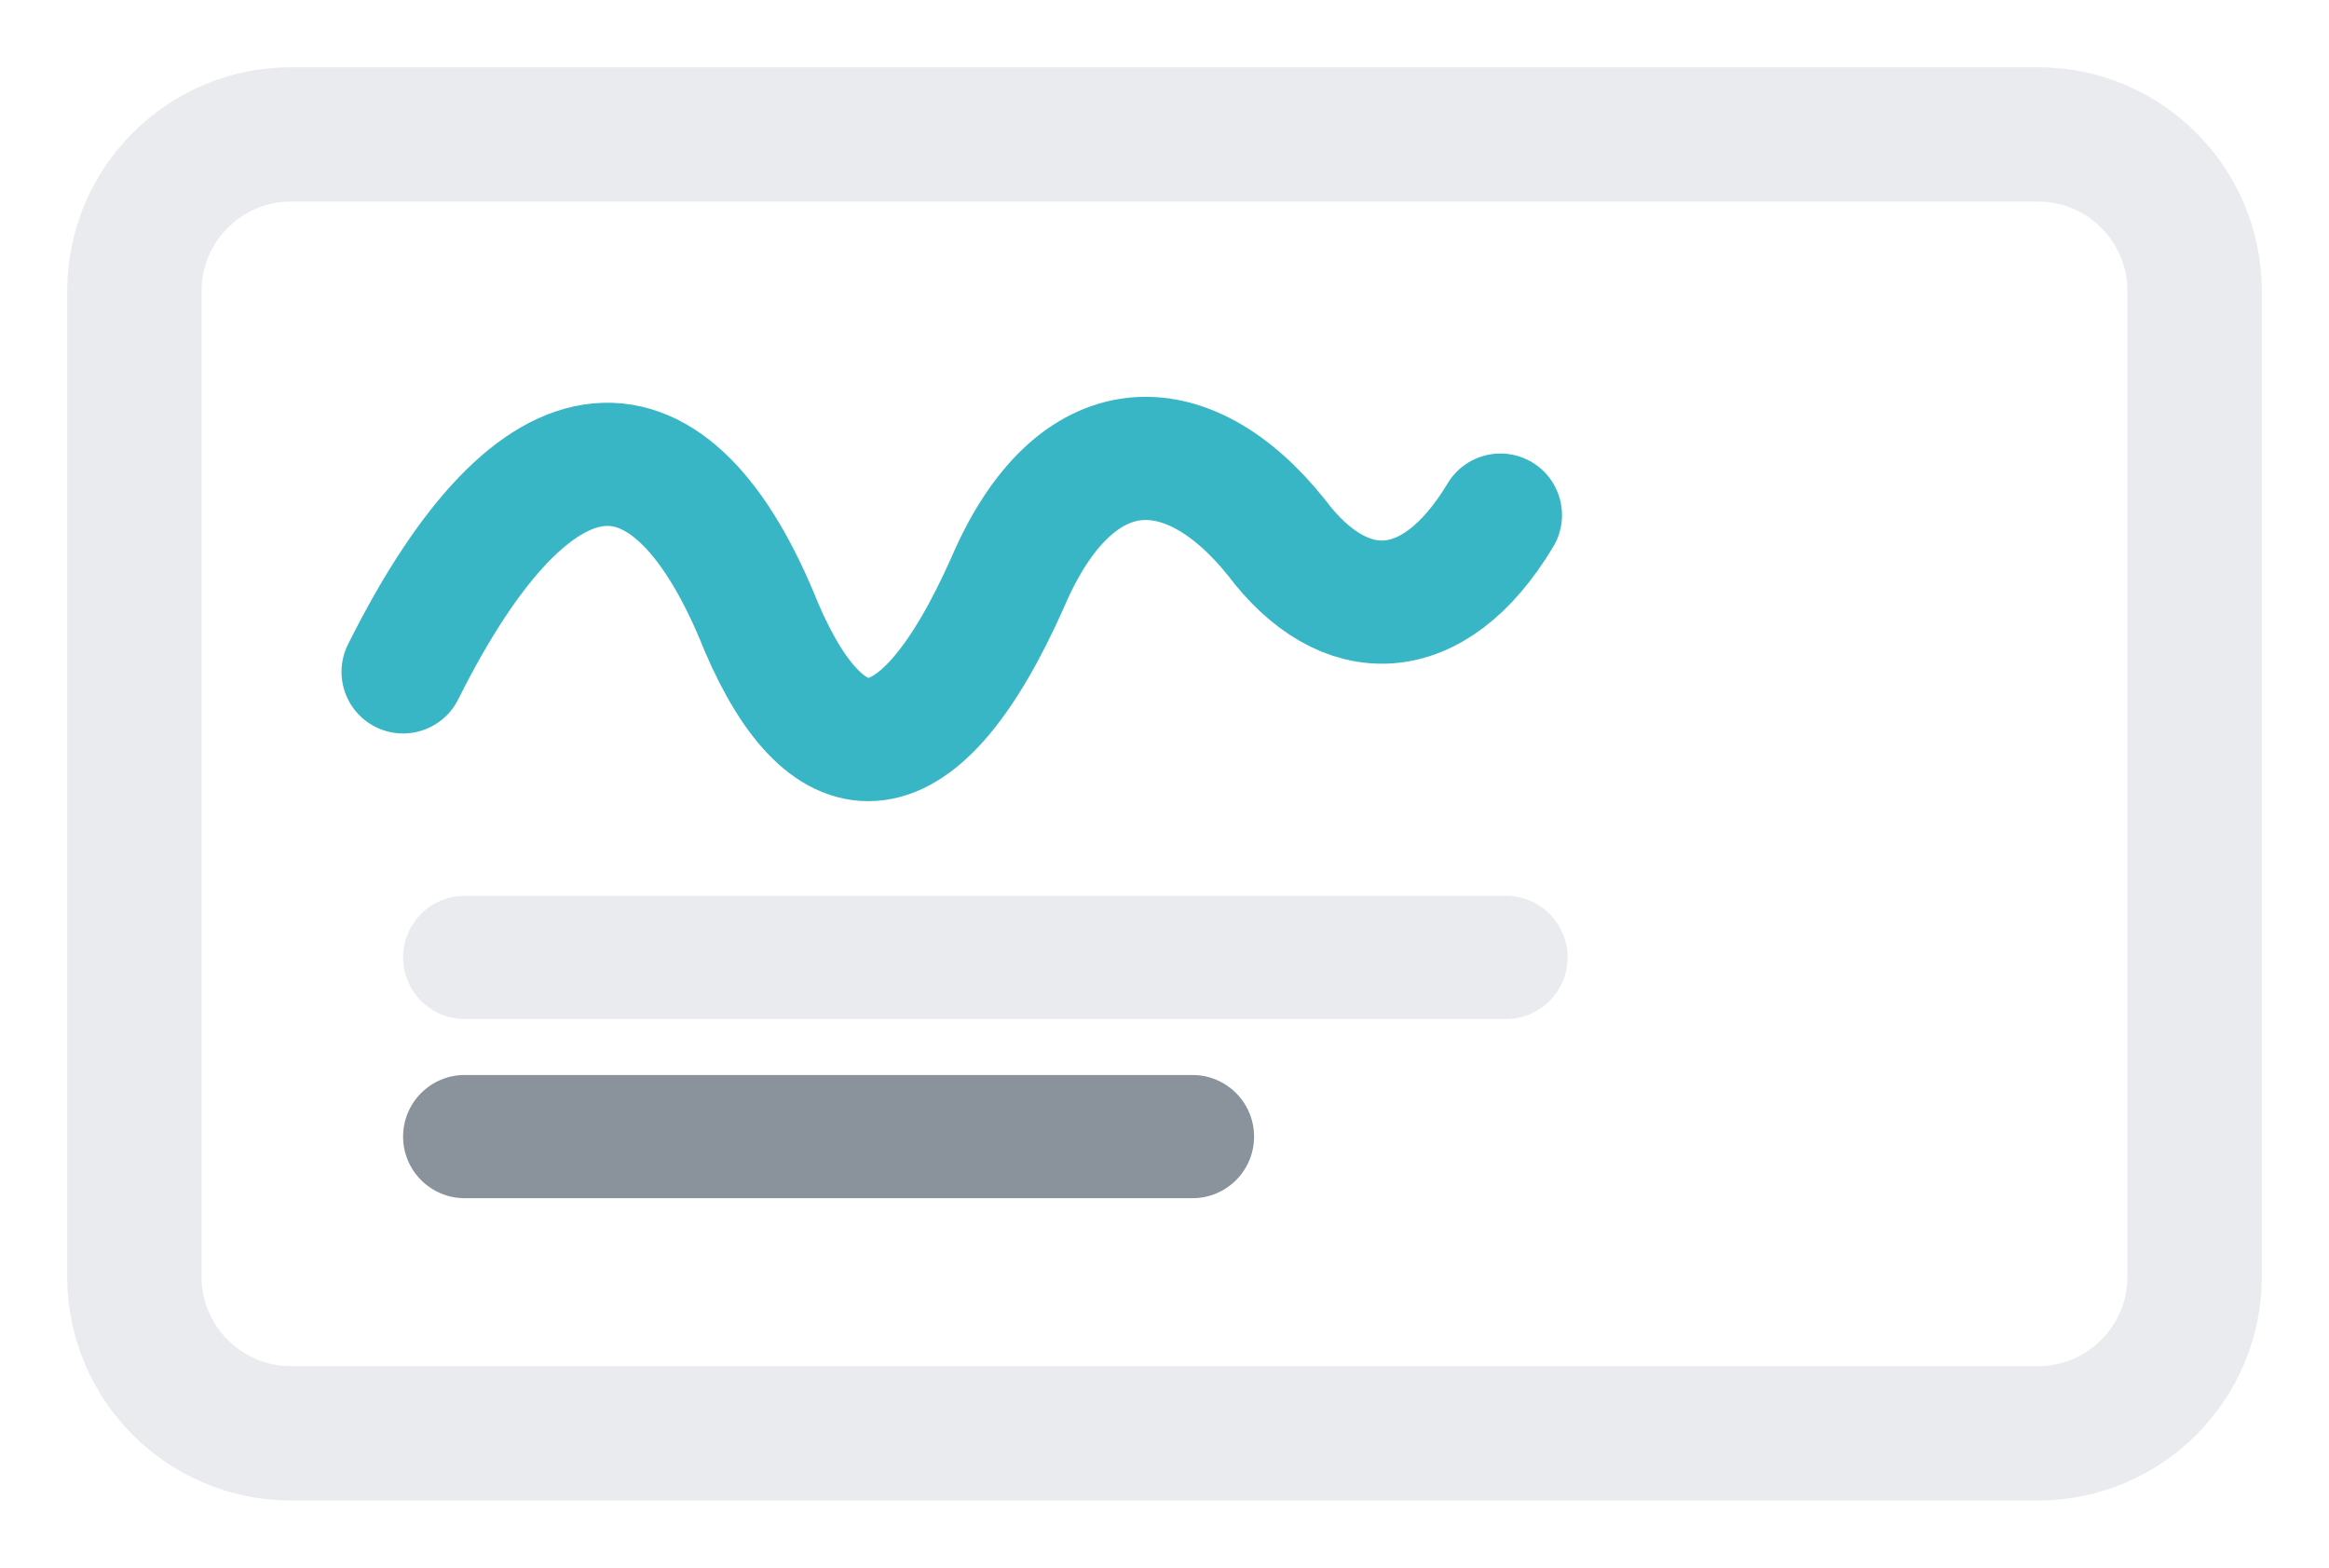
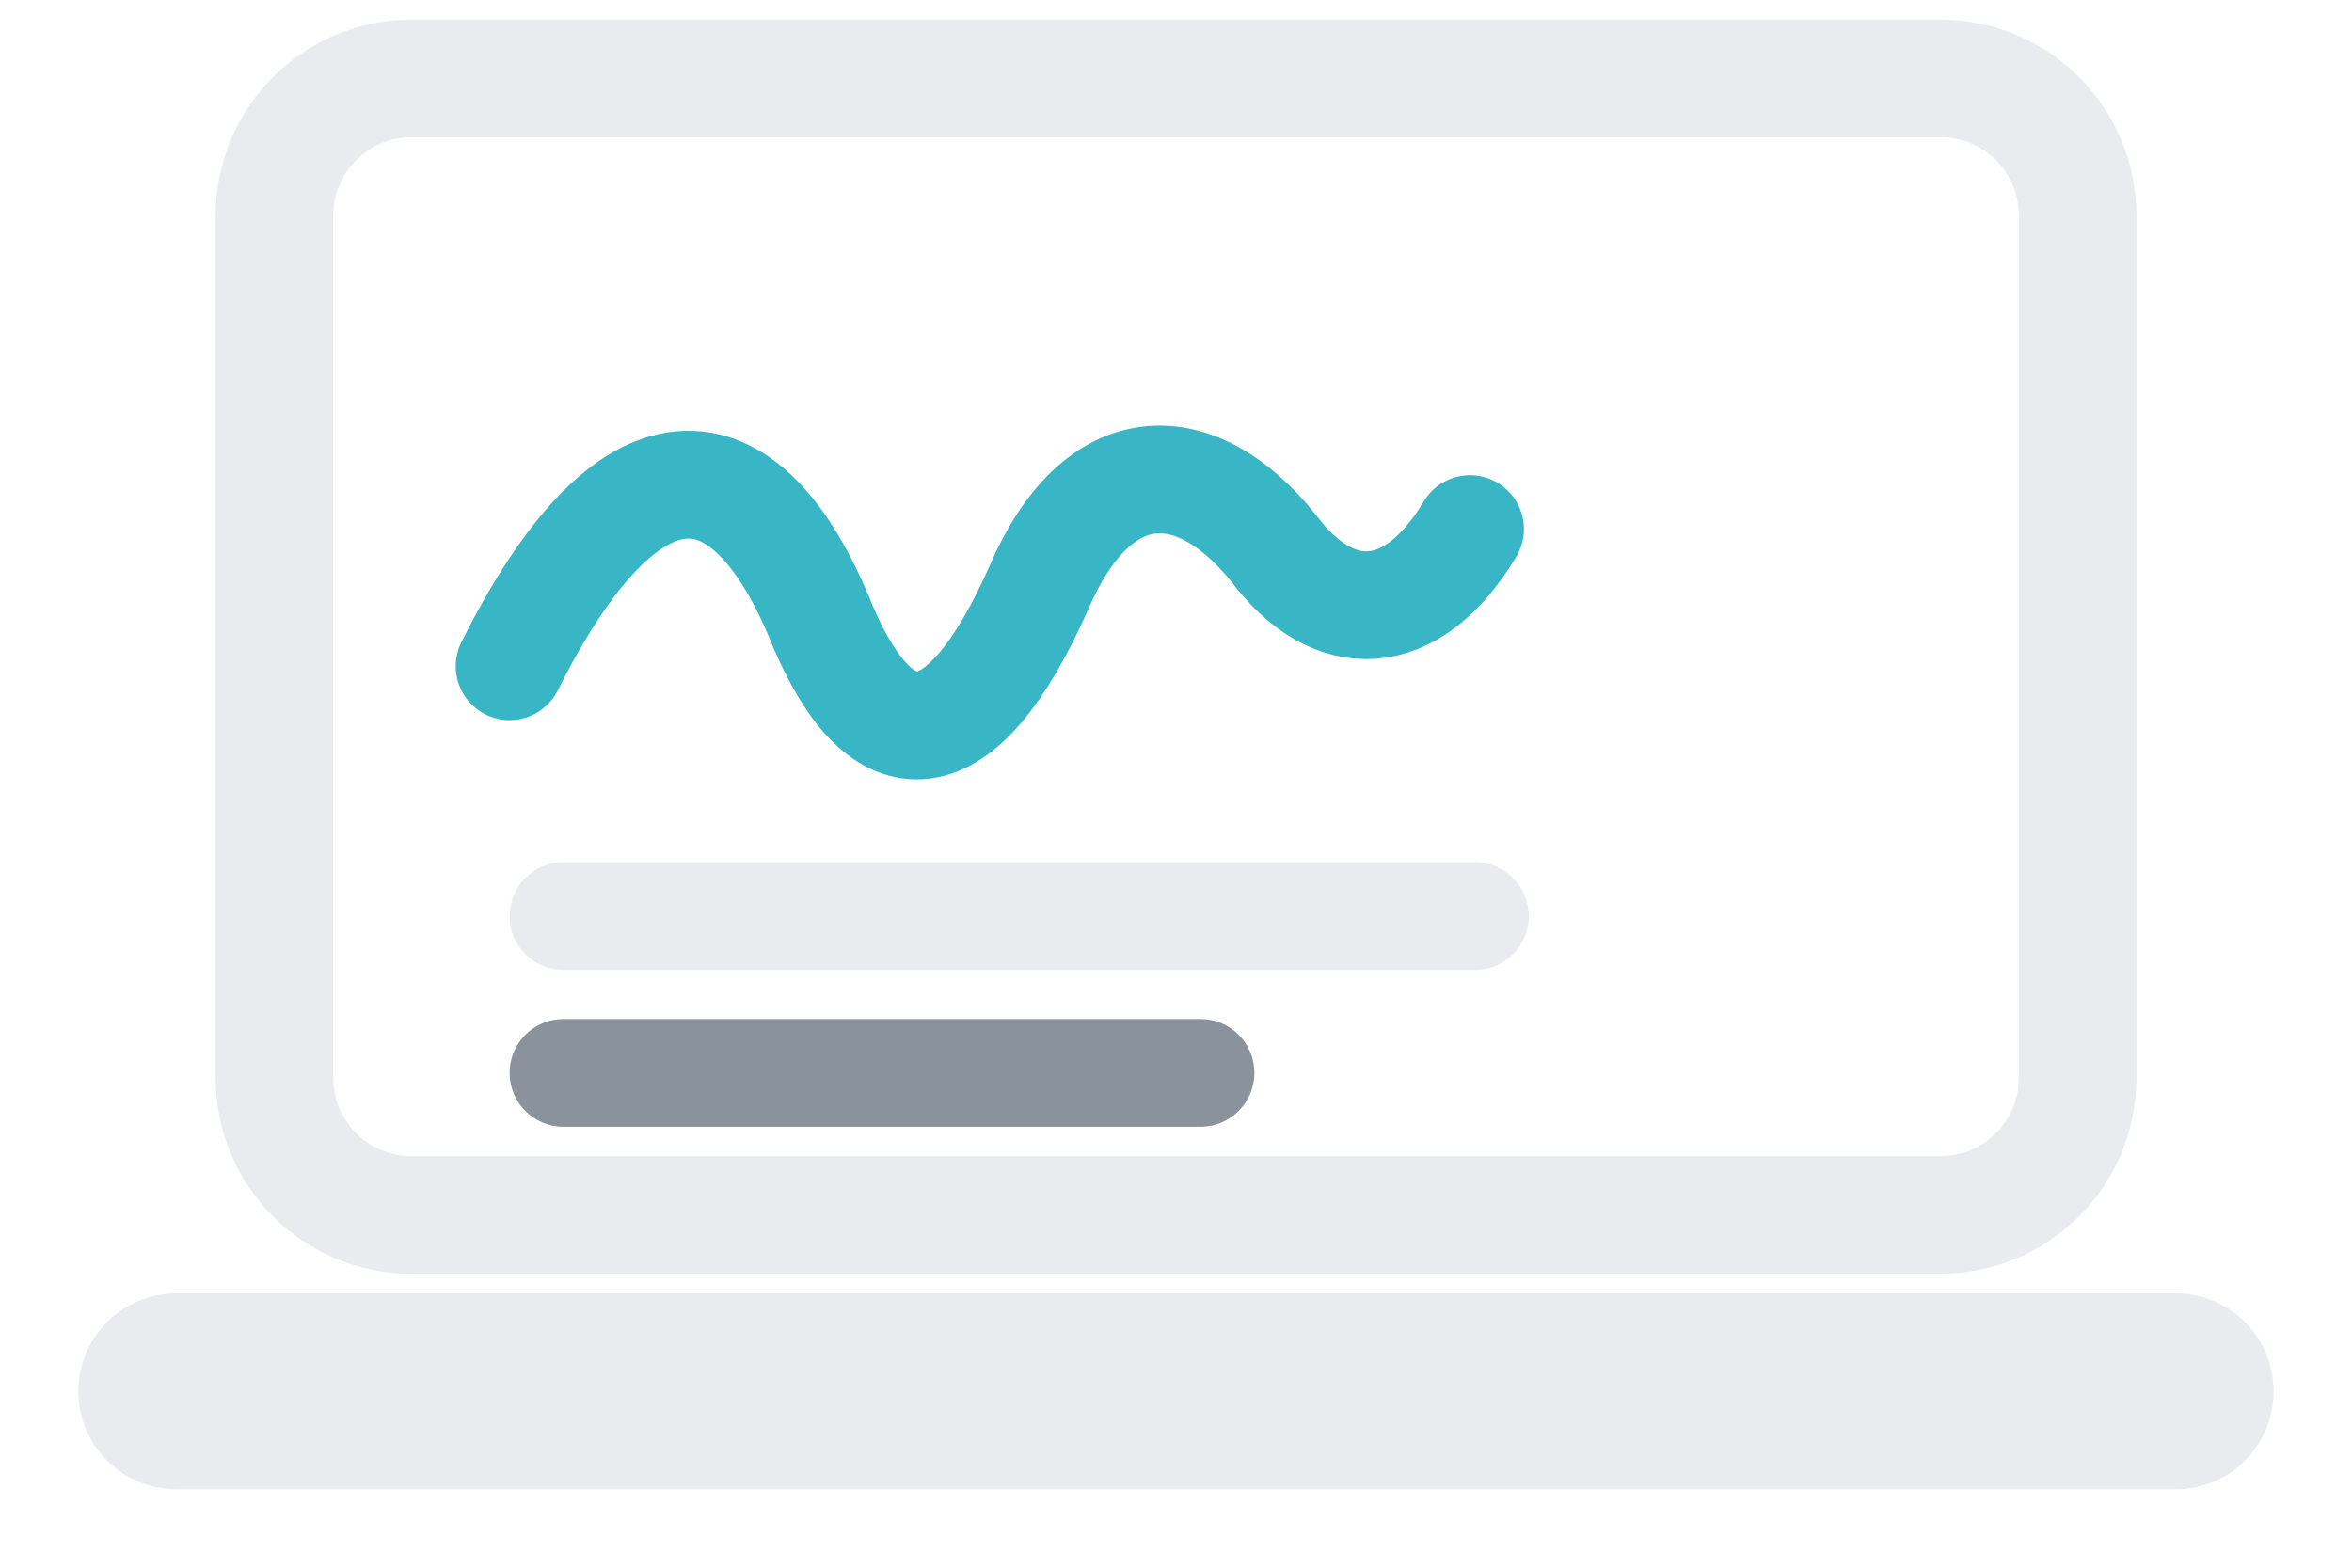
- <svg xmlns="http://www.w3.org/2000/svg" viewBox="0 0 104 70" fill="none" role="img" aria-label="Goodtype">
-   <rect x="6" y="6" width="92" height="58" rx="7" stroke="#E9EBEE" stroke-width="6" />
-   <path d="M18 30 C 24 18, 30 18, 34 28 C 37 35, 41 35, 45 26 C 48 19, 53 19, 57 24 C 60 28, 64 28, 67 23" stroke="#38B6C6" stroke-width="5.5" stroke-linecap="round" stroke-linejoin="round" />
-   <rect x="18" y="40" width="52" height="5.5" rx="2.75" fill="#E9EBEE" />
-   <rect x="18" y="48" width="38" height="5.5" rx="2.75" fill="#8A929C" />
+ <svg xmlns="http://www.w3.org/2000/svg" viewBox="0 0 120 80" fill="none" role="img" aria-label="Goodtype">
+   <rect x="14" y="4" width="92" height="58" rx="7" stroke="#E9EBEE" stroke-width="6" />
+   <rect x="4" y="66" width="112" height="10" rx="5" fill="#E9EBEE" />
+   <path d="M26 34 C 32 22, 38 22, 42 32 C 45 39, 49 39, 53 30 C 56 23, 61 23, 65 28 C 68 32, 72 32, 75 27" stroke="#38B6C6" stroke-width="5.5" stroke-linecap="round" stroke-linejoin="round" />
+   <rect x="26" y="44" width="52" height="5.5" rx="2.75" fill="#E9EBEE" />
+   <rect x="26" y="52" width="38" height="5.5" rx="2.75" fill="#8A929C" />
</svg>
